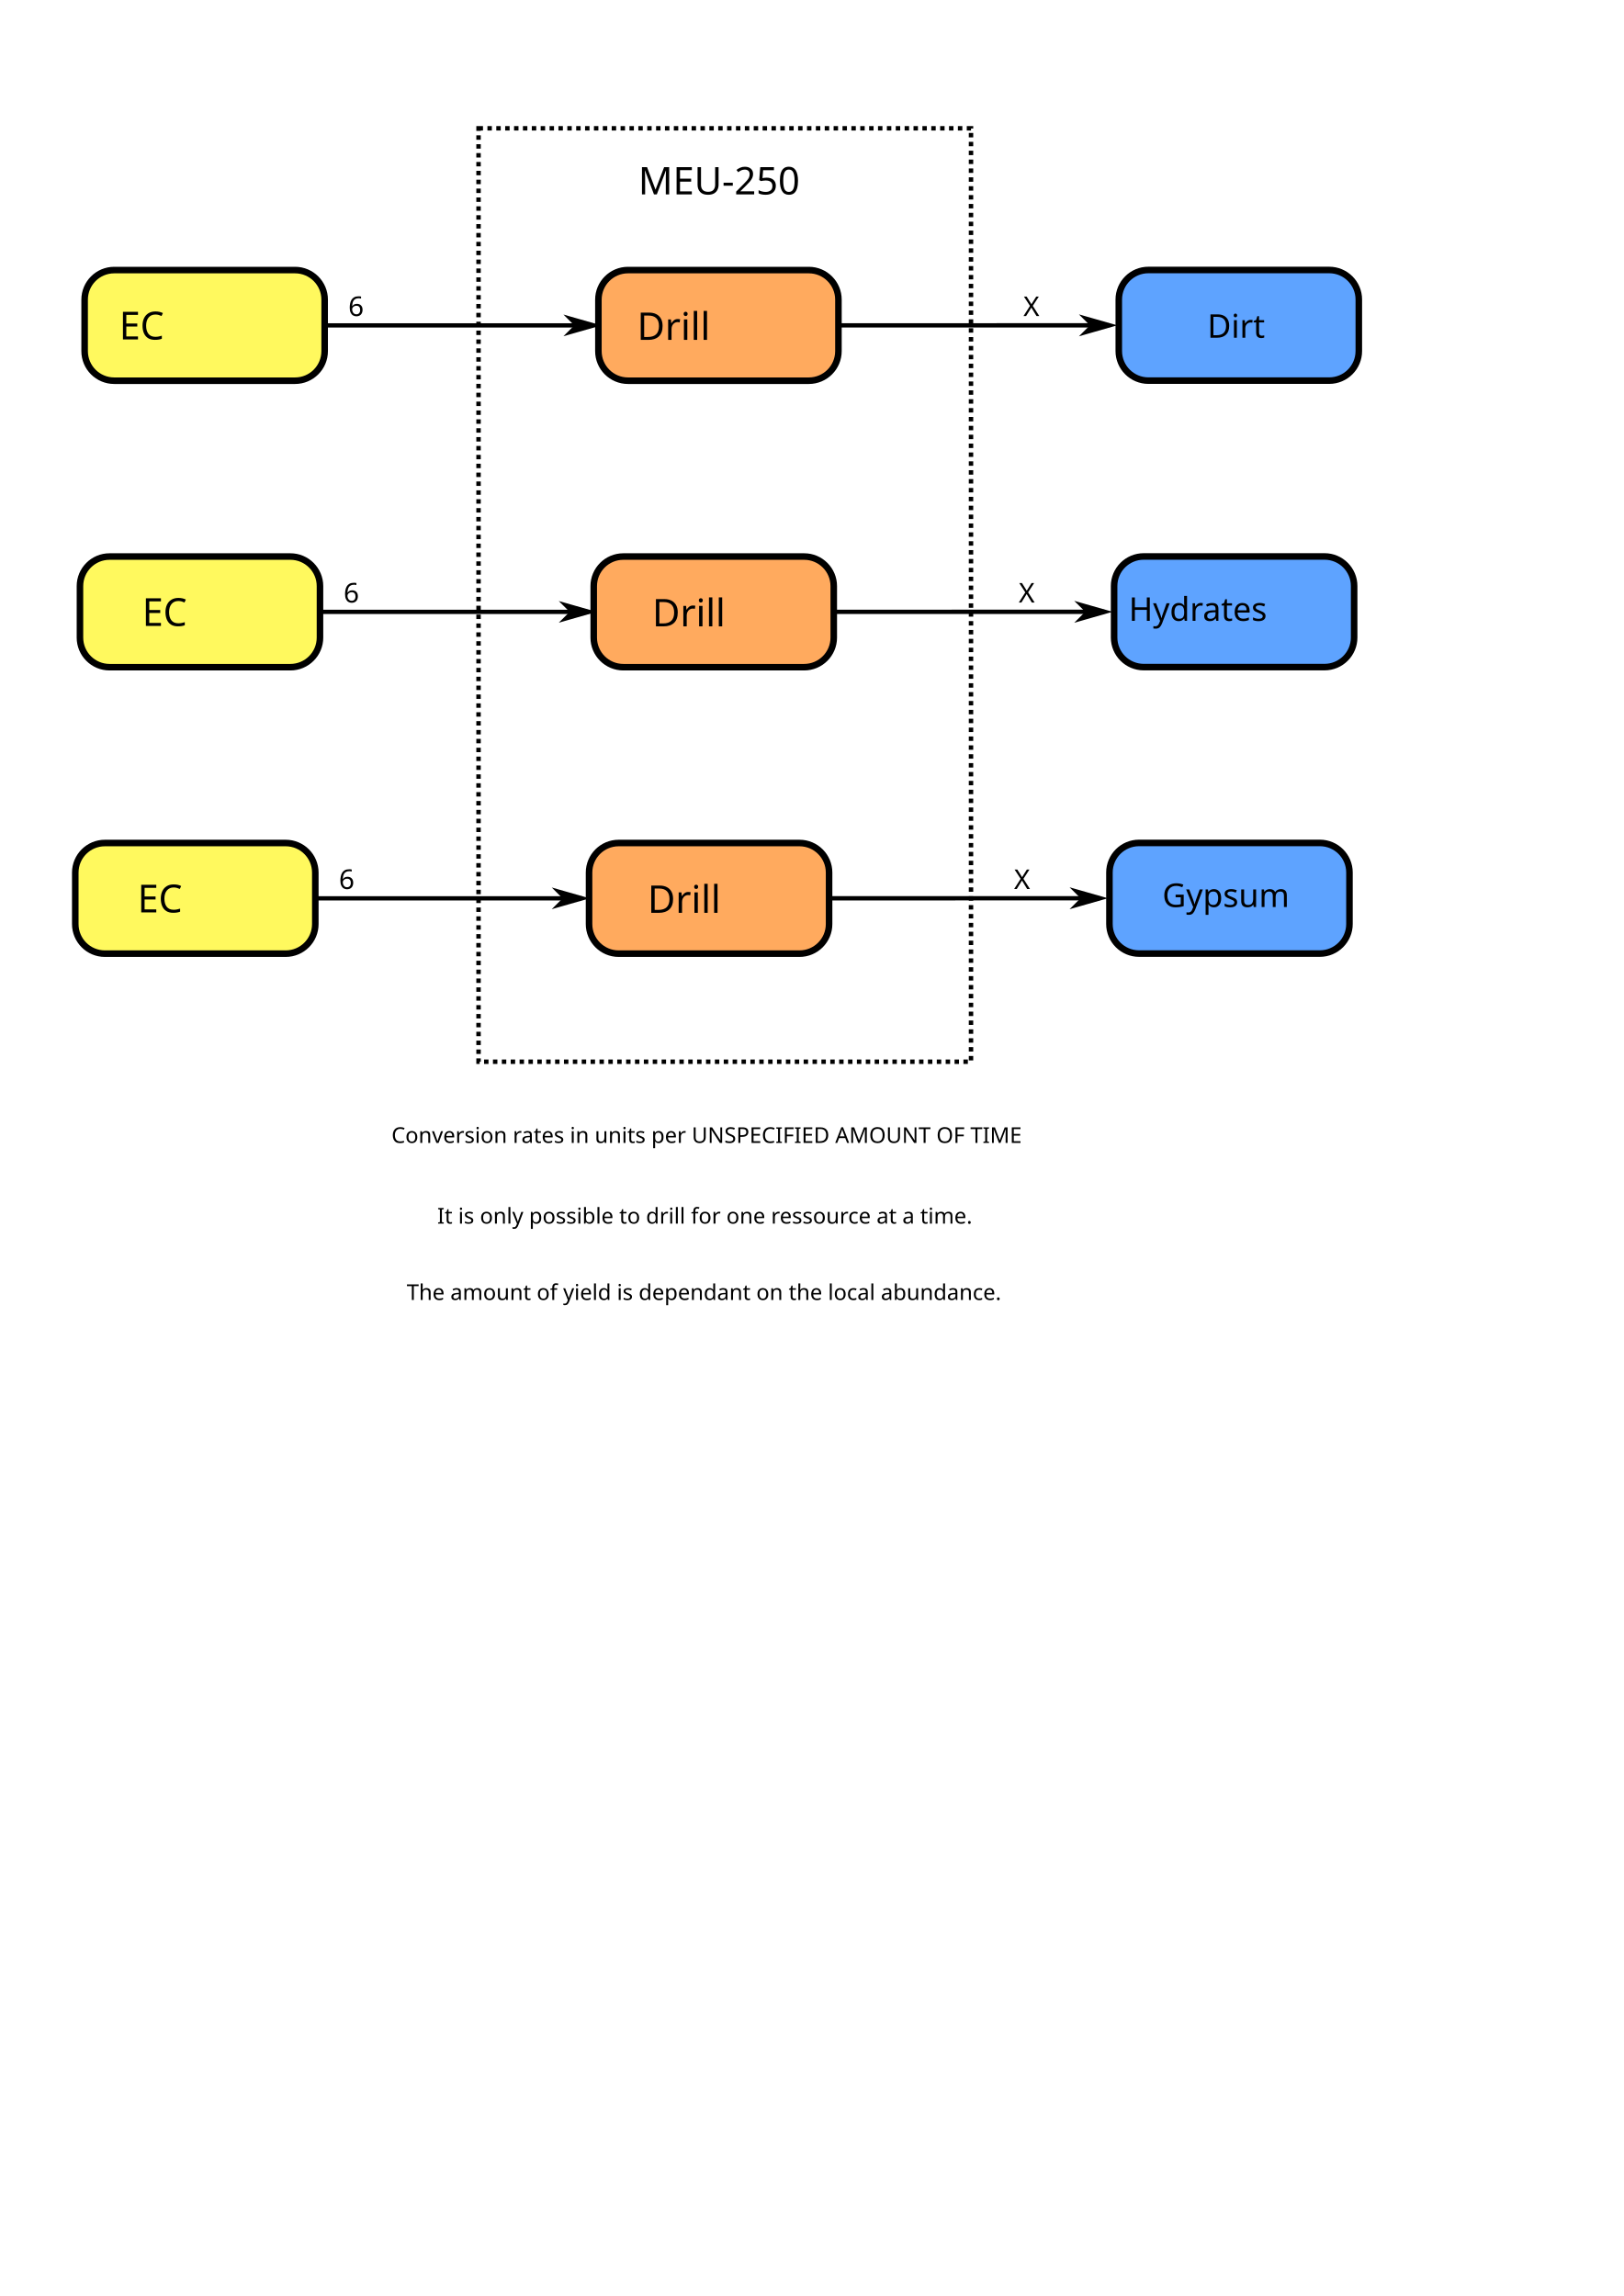
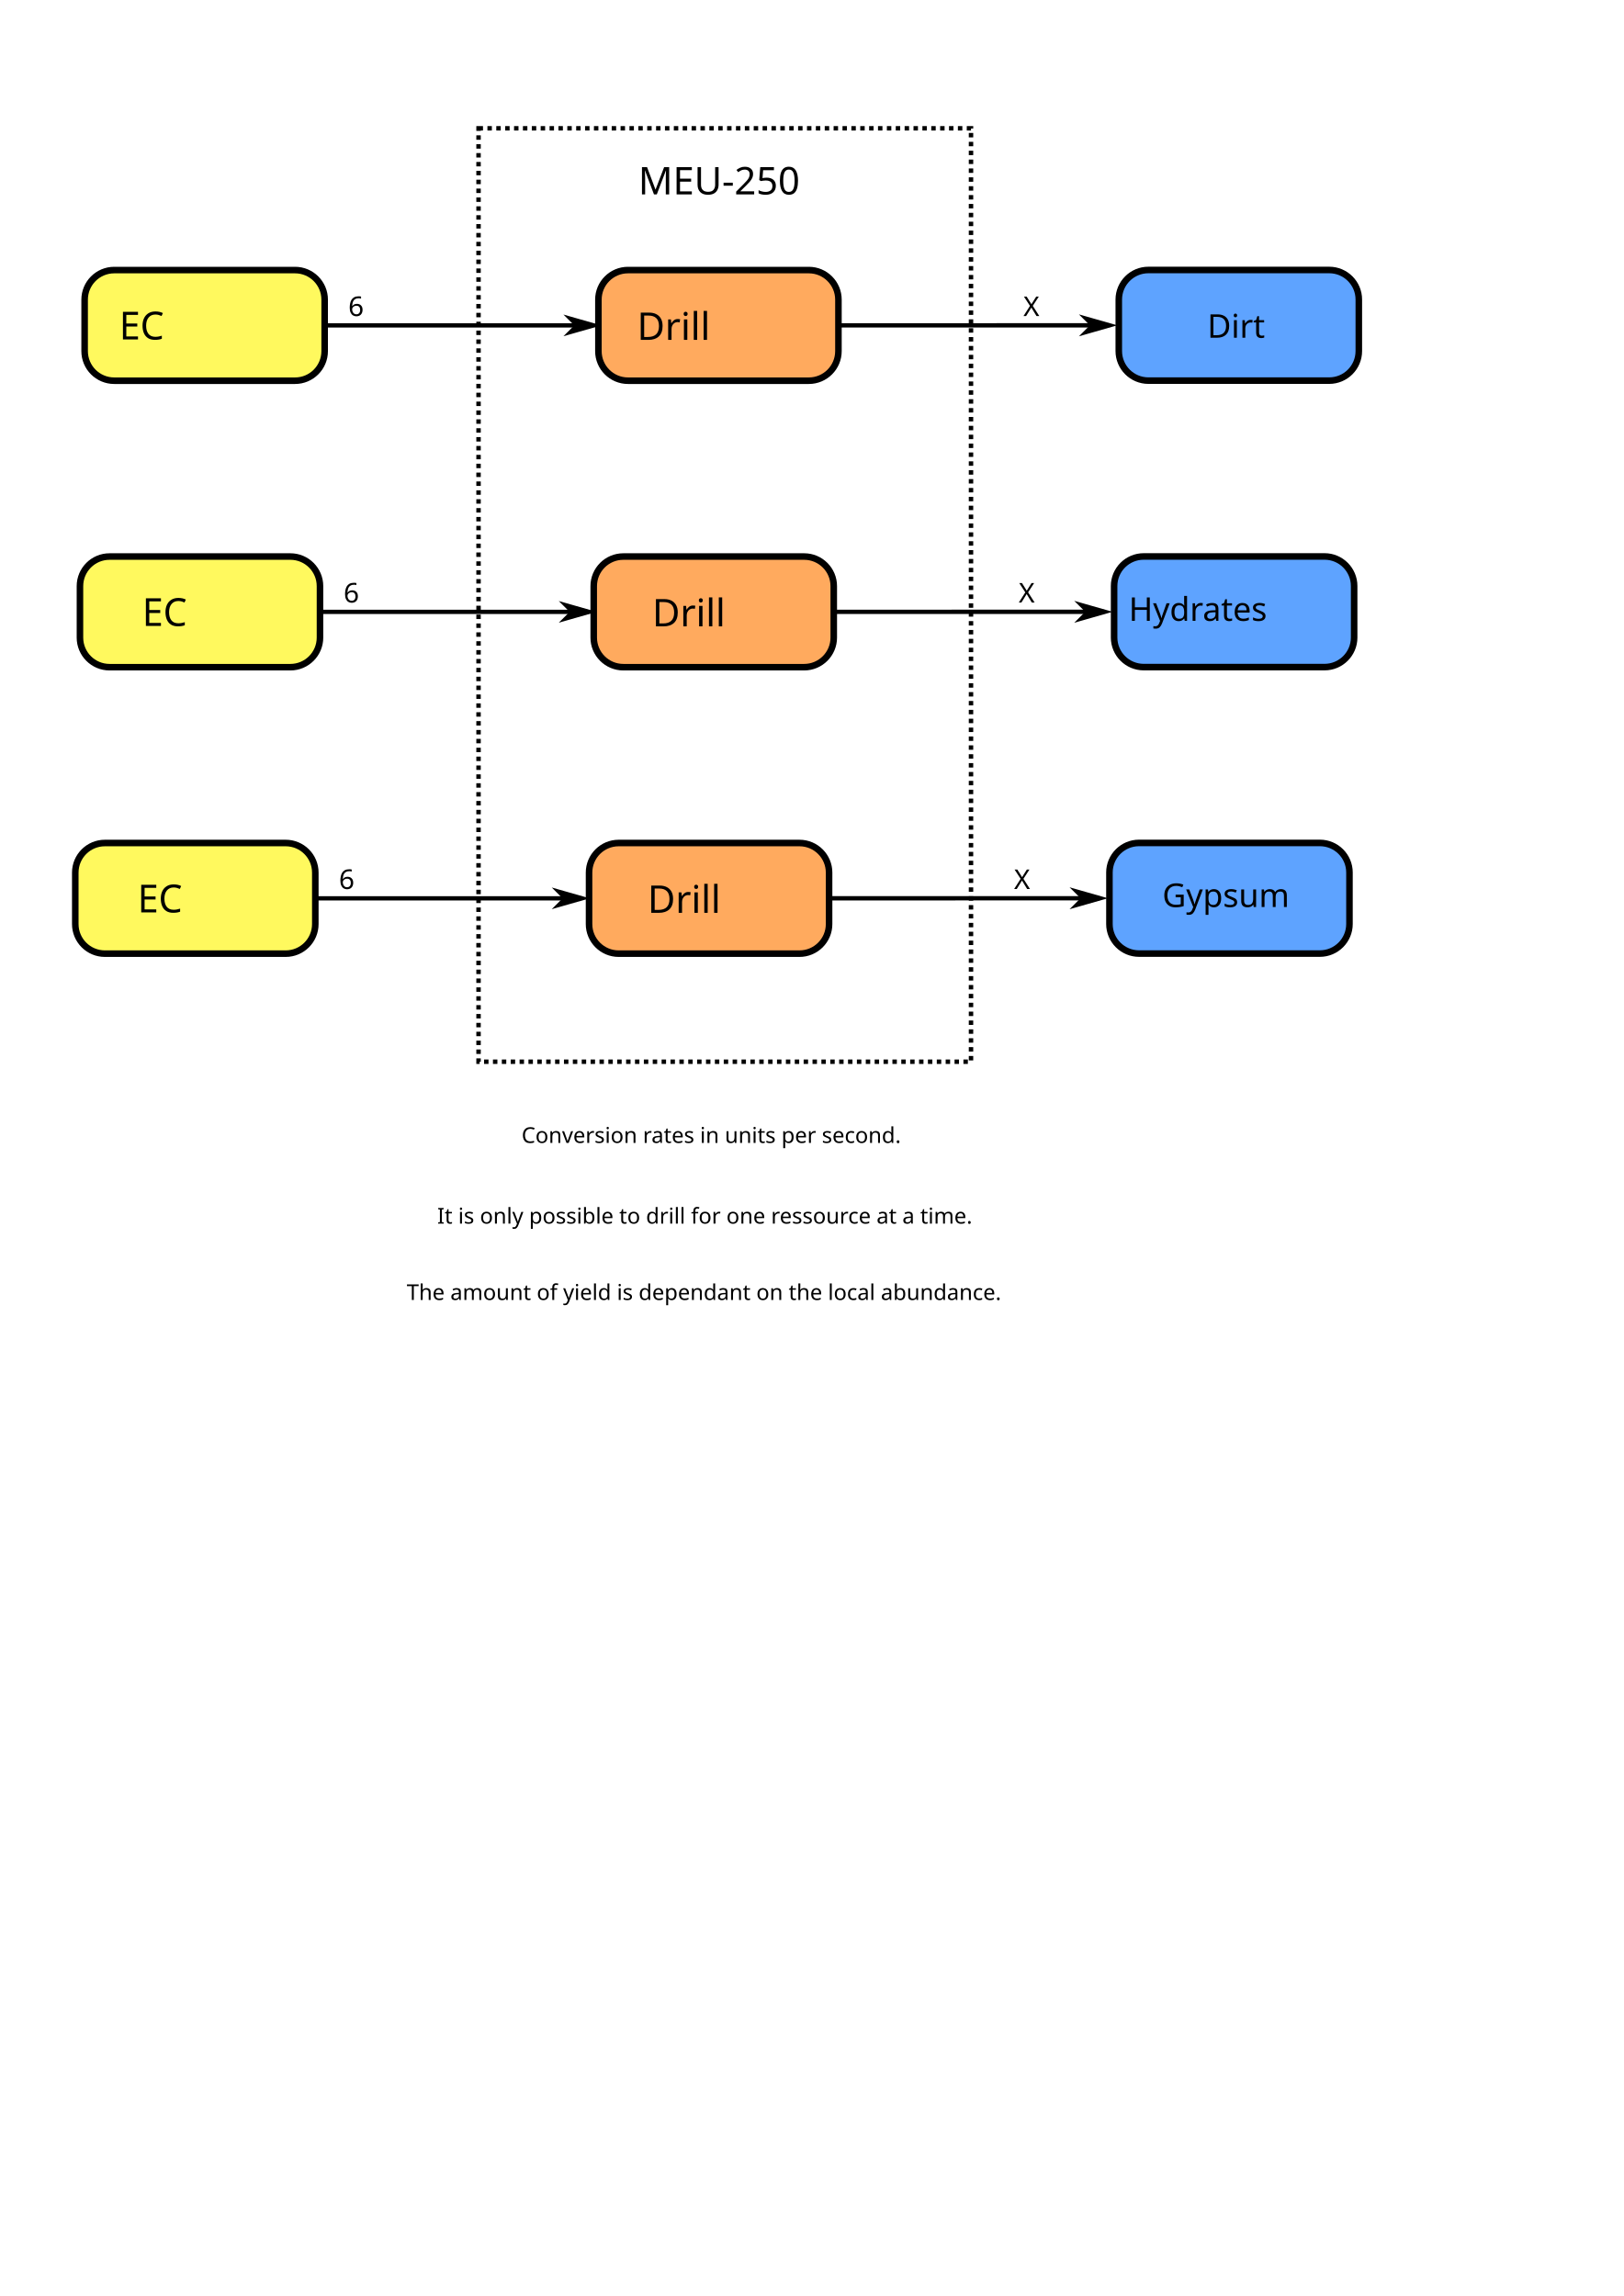
<svg xmlns="http://www.w3.org/2000/svg" width="210mm" height="297mm" viewBox="0 0 744.094 1052.362" id="svg2" version="1.1">
  <defs id="defs4">
    <marker style="overflow:visible" id="marker5236" refX="0" refY="0" orient="auto">
      <path transform="matrix(-0.4,0,0,-0.4,-4,0)" style="fill:#000000;fill-opacity:1;fill-rule:evenodd;stroke:#000000;stroke-width:1pt;stroke-opacity:1" d="M 0,0 5,-5 -12.5,0 5,5 0,0 Z" id="path5238" />
    </marker>
    <marker style="overflow:visible;" id="marker4910" refX="0.0" refY="0.0" orient="auto">
      <path transform="scale(0.4) rotate(180) translate(10,0)" style="fill-rule:evenodd;stroke:#000000;stroke-width:1pt;stroke-opacity:1;fill:#000000;fill-opacity:1" d="M 0.0,0.0 L 5.0,-5.0 L -12.5,0.0 L 5.0,5.0 L 0.0,0.0 z " id="path4912" />
    </marker>
    <marker orient="auto" refY="0.0" refX="0.0" id="Arrow1Mend" style="overflow:visible;">
      <path id="path4243" d="M 0.0,0.0 L 5.0,-5.0 L -12.5,0.0 L 5.0,5.0 L 0.0,0.0 z " style="fill-rule:evenodd;stroke:#000000;stroke-width:1pt;stroke-opacity:1;fill:#000000;fill-opacity:1" transform="scale(0.4) rotate(180) translate(10,0)" />
    </marker>
    <marker orient="auto" refY="0.0" refX="0.0" id="Arrow1Lend" style="overflow:visible;">
      <path id="path4237" d="M 0.0,0.0 L 5.0,-5.0 L -12.5,0.0 L 5.0,5.0 L 0.0,0.0 z " style="fill-rule:evenodd;stroke:#000000;stroke-width:1pt;stroke-opacity:1;fill:#000000;fill-opacity:1" transform="scale(0.8) rotate(180) translate(12.5,0)" />
    </marker>
    <marker orient="auto" refY="0" refX="0" id="Arrow1Mend-6" style="overflow:visible">
      <path id="path4243-6" d="M 0,0 5,-5 -12.5,0 5,5 0,0 Z" style="fill:#000000;fill-opacity:1;fill-rule:evenodd;stroke:#000000;stroke-width:1pt;stroke-opacity:1" transform="matrix(-0.4,0,0,-0.4,-4,0)" />
    </marker>
    <marker orient="auto" refY="0" refX="0" id="Arrow1Mend-3" style="overflow:visible">
      <path id="path4243-7" d="M 0,0 5,-5 -12.5,0 5,5 0,0 Z" style="fill:#000000;fill-opacity:1;fill-rule:evenodd;stroke:#000000;stroke-width:1pt;stroke-opacity:1" transform="matrix(-0.4,0,0,-0.4,-4,0)" />
    </marker>
    <marker orient="auto" refY="0" refX="0" id="Arrow1Mend-6-3" style="overflow:visible">
      <path id="path4243-6-7" d="M 0,0 5,-5 -12.5,0 5,5 0,0 Z" style="fill:#000000;fill-opacity:1;fill-rule:evenodd;stroke:#000000;stroke-width:1pt;stroke-opacity:1" transform="matrix(-0.4,0,0,-0.4,-4,0)" />
    </marker>
    <marker orient="auto" refY="0" refX="0" id="Arrow1Mend-3-9" style="overflow:visible">
      <path id="path4243-7-9" d="M 0,0 5,-5 -12.5,0 5,5 0,0 Z" style="fill:#000000;fill-opacity:1;fill-rule:evenodd;stroke:#000000;stroke-width:1pt;stroke-opacity:1" transform="matrix(-0.4,0,0,-0.4,-4,0)" />
    </marker>
    <marker orient="auto" refY="0" refX="0" id="Arrow1Mend-6-3-4" style="overflow:visible">
      <path id="path4243-6-7-9" d="M 0,0 5,-5 -12.5,0 5,5 0,0 Z" style="fill:#000000;fill-opacity:1;fill-rule:evenodd;stroke:#000000;stroke-width:1pt;stroke-opacity:1" transform="matrix(-0.4,0,0,-0.4,-4,0)" />
    </marker>
  </defs>
  <g id="layer1">
    <flowRoot xml:space="preserve" id="flowRoot4144" style="fill:black;stroke:none;stroke-opacity:1;stroke-width:1px;stroke-linejoin:miter;stroke-linecap:butt;fill-opacity:1;font-family:sans-serif;font-style:normal;font-weight:normal;font-size:40px;line-height:125%;letter-spacing:0px;word-spacing:0px">
      <flowRegion id="flowRegion4146">
        <rect id="rect4148" width="223.571" height="91.429" x="180.714" y="74.505" />
      </flowRegion>
      <flowPara id="flowPara4150" />
    </flowRoot>
    <flowRoot xml:space="preserve" id="flowRoot4171" style="fill:black;stroke:none;stroke-opacity:1;stroke-width:1px;stroke-linejoin:miter;stroke-linecap:butt;fill-opacity:1;font-family:sans-serif;font-style:normal;font-weight:normal;font-size:25px;line-height:125%;letter-spacing:0px;word-spacing:0px">
      <flowRegion id="flowRegion4173">
        <rect id="rect4175" width="258.571" height="77.143" x="15" y="215.219" />
      </flowRegion>
      <flowPara id="flowPara4177" />
    </flowRoot>
    <rect style="fill:#00ff00;fill-opacity:0;stroke:#000000;stroke-width:2.034;stroke-miterlimit:4;stroke-dasharray:2.034, 2.034;stroke-dashoffset:0;stroke-opacity:1" id="rect4181" width="225.68" height="427.825" x="219.303" y="58.808" />
    <text xml:space="preserve" style="font-style:normal;font-weight:normal;font-size:25px;line-height:125%;font-family:sans-serif;letter-spacing:0px;word-spacing:0px;fill:#000000;fill-opacity:1;stroke:none" x="292.494" y="89.102" id="text4183">
      <tspan x="292.494" y="89.102" id="tspan4187" style="font-size:17.5px">MEU-250</tspan>
    </text>
    <text xml:space="preserve" style="font-style:normal;font-weight:normal;font-size:16.25px;line-height:125%;font-family:sans-serif;letter-spacing:0px;word-spacing:0px;fill:#000000;fill-opacity:1;stroke:none;stroke-width:1px;stroke-linecap:butt;stroke-linejoin:miter;stroke-opacity:1;" x="479.317" y="269.494" id="text4815">
      <tspan id="tspan4817" x="479.317" y="269.494" />
    </text>
    <flowRoot xml:space="preserve" id="flowRoot4841" style="fill:black;stroke:none;stroke-opacity:1;stroke-width:1px;stroke-linejoin:miter;stroke-linecap:butt;fill-opacity:1;font-family:sans-serif;font-style:normal;font-weight:normal;font-size:25px;line-height:125%;letter-spacing:0px;word-spacing:0px">
      <flowRegion id="flowRegion4843">
        <rect id="rect4845" width="89.904" height="45.962" x="172.736" y="106.859" />
      </flowRegion>
      <flowPara id="flowPara4847" />
    </flowRoot>
    <path style="display:none;fill:none;stroke:#000000;stroke-width:1px;stroke-linecap:butt;stroke-linejoin:miter;stroke-opacity:1" d="M 471.236,212.42 25.254,12.41" id="path5068" />
-     <text xml:space="preserve" style="font-style:normal;font-weight:normal;font-size:10px;line-height:125%;font-family:sans-serif;letter-spacing:0px;word-spacing:0px;fill:#000000;fill-opacity:1;stroke:none" x="179.404" y="523.85" id="text5772">
-       <tspan id="tspan5774" x="179.404" y="523.85">Conversion rates in units per UNSPECIFIED AMOUNT OF TIME</tspan>
+     <text xml:space="preserve" style="font-style:normal;font-weight:normal;font-size:10px;line-height:125%;font-family:sans-serif;letter-spacing:0px;word-spacing:0px;fill:#000000;fill-opacity:1;stroke:none" x="239.015" y="523.85" id="text5772">
+       <tspan id="tspan5774" x="239.015" y="523.85">Conversion rates in units per second.</tspan>
    </text>
    <g id="g4309">
      <g id="g4261">
        <rect style="fill:#ff7800;fill-opacity:0.631;fill-rule:evenodd;stroke:#000000;stroke-width:3;stroke-linecap:butt;stroke-linejoin:miter;stroke-miterlimit:4;stroke-dasharray:none;stroke-opacity:1" id="rect3336" width="110" height="50.714" x="274.229" y="123.784" ry="13.571" />
        <rect style="fill:#0000ff;fill-opacity:0;stroke-width:2.8;stroke-miterlimit:4;stroke-dasharray:none" id="rect4138" width="7.857" height="2.143" x="581.602" y="113.513" ry="1.071" />
        <text xml:space="preserve" style="font-style:normal;font-weight:normal;font-size:17.5px;line-height:125%;font-family:sans-serif;text-align:center;letter-spacing:0px;word-spacing:0px;text-anchor:middle;fill:#000000;fill-opacity:1;stroke:none" x="329.186" y="155.789" id="text4140">
          <tspan id="tspan4142" x="329.186" y="155.789">Drill</tspan>
        </text>
        <rect style="fill:#fff600;fill-opacity:0.631;fill-rule:evenodd;stroke:#000000;stroke-width:3;stroke-linecap:butt;stroke-linejoin:miter;stroke-miterlimit:4;stroke-dasharray:none;stroke-opacity:1" id="rect3336-1" width="110" height="50.714" x="38.783" y="123.784" ry="13.571" />
        <text xml:space="preserve" style="font-style:normal;font-weight:normal;font-size:24.673px;line-height:125%;font-family:sans-serif;text-align:center;letter-spacing:0px;word-spacing:0px;text-anchor:middle;fill:#000000;fill-opacity:1;stroke:none" x="94.648" y="153.563" id="text4167" transform="scale(0.9869375,1.013235)">
          <tspan x="94.648" y="153.563" id="tspan4179" style="font-size:17.5px;text-align:center;text-anchor:middle">EC</tspan>
        </text>
        <path style="fill:none;stroke:#000000;stroke-width:1.958;stroke-linecap:butt;stroke-linejoin:miter;stroke-miterlimit:4;stroke-dasharray:none;stroke-opacity:1;marker-end:url(#Arrow1Mend)" d="m 148.783,149.141 122.964,0" id="path4228" />
        <rect style="fill:#006dff;fill-opacity:0.631;fill-rule:evenodd;stroke:#000000;stroke-width:3;stroke-linecap:butt;stroke-linejoin:miter;stroke-miterlimit:4;stroke-dasharray:none;stroke-opacity:1" id="rect3336-7-5" width="110" height="50.714" x="512.706" y="123.746" ry="13.571" />
        <text xml:space="preserve" style="font-style:normal;font-weight:normal;font-size:25px;line-height:125%;font-family:sans-serif;letter-spacing:0px;word-spacing:0px;fill:#000000;fill-opacity:1;stroke:none" x="553.266" y="154.802" id="text4811-8">
          <tspan x="553.266" y="154.802" id="tspan5120" style="font-size:15px">Dirt</tspan>
        </text>
        <path style="fill:none;stroke:#000000;stroke-width:1.979;stroke-linecap:butt;stroke-linejoin:miter;stroke-miterlimit:4;stroke-dasharray:none;stroke-opacity:1;marker-end:url(#Arrow1Mend-6)" d="m 384.31,149.133 123.811,-0.021" id="path5124" />
        <text xml:space="preserve" style="font-style:normal;font-weight:normal;font-size:25px;line-height:125%;font-family:sans-serif;letter-spacing:0px;word-spacing:0px;fill:#000000;fill-opacity:1;stroke:none" x="468.995" y="144.855" id="text4819-7-1">
          <tspan id="tspan4821-8-6" x="468.995" y="144.855" style="font-size:12.5px">X</tspan>
        </text>
        <text xml:space="preserve" style="font-style:normal;font-weight:normal;font-size:25px;line-height:125%;font-family:sans-serif;letter-spacing:0px;word-spacing:0px;fill:#000000;fill-opacity:1;stroke:none" x="159.585" y="144.855" id="text4819-7-1-4">
          <tspan id="tspan4821-8-6-4" x="159.585" y="144.855" style="font-size:12.5px">6</tspan>
        </text>
      </g>
    </g>
    <rect style="fill:#ff7800;fill-opacity:0.631;fill-rule:evenodd;stroke:#000000;stroke-width:3;stroke-linecap:butt;stroke-linejoin:miter;stroke-miterlimit:4;stroke-dasharray:none;stroke-opacity:1" id="rect3336-2" width="110" height="50.714" x="272.086" y="255.087" ry="13.571" />
    <rect style="fill:#0000ff;fill-opacity:0;stroke-width:2.8;stroke-miterlimit:4;stroke-dasharray:none" id="rect4138-8" width="7.857" height="2.143" x="579.459" y="244.817" ry="1.071" />
    <text xml:space="preserve" style="font-style:normal;font-weight:normal;font-size:17.5px;line-height:125%;font-family:sans-serif;text-align:center;letter-spacing:0px;word-spacing:0px;text-anchor:middle;fill:#000000;fill-opacity:1;stroke:none" x="327.044" y="287.092" id="text4140-7">
      <tspan id="tspan4142-3" x="327.044" y="287.092">Drill</tspan>
    </text>
    <rect style="fill:#fff600;fill-opacity:0.631;fill-rule:evenodd;stroke:#000000;stroke-width:3;stroke-linecap:butt;stroke-linejoin:miter;stroke-miterlimit:4;stroke-dasharray:none;stroke-opacity:1" id="rect3336-1-9" width="110" height="50.714" x="36.64" y="255.087" ry="13.571" />
    <text xml:space="preserve" style="font-style:normal;font-weight:normal;font-size:24.673px;line-height:125%;font-family:sans-serif;text-align:center;letter-spacing:0px;word-spacing:0px;text-anchor:middle;fill:#000000;fill-opacity:1;stroke:none" x="92.477" y="283.151" id="text4167-2" transform="scale(0.9869375,1.013235)">
      <tspan x="92.477" y="283.151" id="tspan4179-9" style="font-size:17.5px;text-align:center;text-anchor:middle">EC</tspan>
    </text>
    <path style="fill:none;stroke:#000000;stroke-width:1.958;stroke-linecap:butt;stroke-linejoin:miter;stroke-miterlimit:4;stroke-dasharray:none;stroke-opacity:1;marker-end:url(#Arrow1Mend-3)" d="m 146.64,280.444 122.964,0" id="path4228-6" />
    <rect style="fill:#006dff;fill-opacity:0.631;fill-rule:evenodd;stroke:#000000;stroke-width:3;stroke-linecap:butt;stroke-linejoin:miter;stroke-miterlimit:4;stroke-dasharray:none;stroke-opacity:1" id="rect3336-7-5-0" width="110" height="50.714" x="510.563" y="255.05" ry="13.571" />
    <text xml:space="preserve" style="font-style:normal;font-weight:normal;font-size:25px;line-height:125%;font-family:sans-serif;text-align:center;letter-spacing:0px;word-spacing:0px;text-anchor:middle;fill:#000000;fill-opacity:1;stroke:none" x="565.197" y="284.545" id="text4811-8-9">
      <tspan x="565.197" y="284.545" id="tspan5120-7" style="font-size:15px;text-align:center;text-anchor:middle">Hydrates</tspan>
    </text>
    <path style="fill:none;stroke:#000000;stroke-width:1.979;stroke-linecap:butt;stroke-linejoin:miter;stroke-miterlimit:4;stroke-dasharray:none;stroke-opacity:1;marker-end:url(#Arrow1Mend-6-3)" d="m 382.167,280.436 123.811,-0.021" id="path5124-7" />
    <text xml:space="preserve" style="font-style:normal;font-weight:normal;font-size:25px;line-height:125%;font-family:sans-serif;letter-spacing:0px;word-spacing:0px;fill:#000000;fill-opacity:1;stroke:none" x="466.852" y="276.158" id="text4819-7-1-6">
      <tspan id="tspan4821-8-6-2" x="466.852" y="276.158" style="font-size:12.5px">X</tspan>
    </text>
    <text xml:space="preserve" style="font-style:normal;font-weight:normal;font-size:25px;line-height:125%;font-family:sans-serif;letter-spacing:0px;word-spacing:0px;fill:#000000;fill-opacity:1;stroke:none" x="157.442" y="276.158" id="text4819-7-1-4-7">
      <tspan id="tspan4821-8-6-4-2" x="157.442" y="276.158" style="font-size:12.5px">6</tspan>
    </text>
    <rect style="fill:#ff7800;fill-opacity:0.631;fill-rule:evenodd;stroke:#000000;stroke-width:3;stroke-linecap:butt;stroke-linejoin:miter;stroke-miterlimit:4;stroke-dasharray:none;stroke-opacity:1" id="rect3336-2-7" width="110" height="50.714" x="269.944" y="386.39" ry="13.571" />
    <rect style="fill:#0000ff;fill-opacity:0;stroke-width:2.8;stroke-miterlimit:4;stroke-dasharray:none" id="rect4138-8-8" width="7.857" height="2.143" x="577.316" y="376.12" ry="1.071" />
    <text xml:space="preserve" style="font-style:normal;font-weight:normal;font-size:17.5px;line-height:125%;font-family:sans-serif;text-align:center;letter-spacing:0px;word-spacing:0px;text-anchor:middle;fill:#000000;fill-opacity:1;stroke:none" x="324.901" y="418.395" id="text4140-7-7">
      <tspan id="tspan4142-3-3" x="324.901" y="418.395">Drill</tspan>
    </text>
    <rect style="fill:#fff600;fill-opacity:0.631;fill-rule:evenodd;stroke:#000000;stroke-width:3;stroke-linecap:butt;stroke-linejoin:miter;stroke-miterlimit:4;stroke-dasharray:none;stroke-opacity:1" id="rect3336-1-9-1" width="110" height="50.714" x="34.497" y="386.39" ry="13.571" />
    <text xml:space="preserve" style="font-style:normal;font-weight:normal;font-size:24.673px;line-height:125%;font-family:sans-serif;text-align:center;letter-spacing:0px;word-spacing:0px;text-anchor:middle;fill:#000000;fill-opacity:1;stroke:none" x="90.306" y="412.739" id="text4167-2-4" transform="scale(0.9869375,1.013235)">
      <tspan x="90.306" y="412.739" id="tspan4179-9-8" style="font-size:17.5px;text-align:center;text-anchor:middle">EC</tspan>
    </text>
    <path style="fill:none;stroke:#000000;stroke-width:1.958;stroke-linecap:butt;stroke-linejoin:miter;stroke-miterlimit:4;stroke-dasharray:none;stroke-opacity:1;marker-end:url(#Arrow1Mend-3-9)" d="m 143.426,411.747 122.964,0" id="path4228-6-8" />
    <rect style="fill:#006dff;fill-opacity:0.631;fill-rule:evenodd;stroke:#000000;stroke-width:3;stroke-linecap:butt;stroke-linejoin:miter;stroke-miterlimit:4;stroke-dasharray:none;stroke-opacity:1" id="rect3336-7-5-0-2" width="110" height="50.714" x="508.42" y="386.353" ry="13.571" />
    <text xml:space="preserve" style="font-style:normal;font-weight:normal;font-size:25px;line-height:125%;font-family:sans-serif;letter-spacing:0px;word-spacing:0px;fill:#000000;fill-opacity:1;stroke:none" x="532.644" y="415.716" id="text4811-8-9-5">
      <tspan x="532.644" y="415.716" id="tspan5120-7-9" style="font-size:15px">Gypsum</tspan>
    </text>
    <path style="fill:none;stroke:#000000;stroke-width:1.979;stroke-linecap:butt;stroke-linejoin:miter;stroke-miterlimit:4;stroke-dasharray:none;stroke-opacity:1;marker-end:url(#Arrow1Mend-6-3-4)" d="m 380.024,411.728 123.811,-0.021" id="path5124-7-7" />
    <text xml:space="preserve" style="font-style:normal;font-weight:normal;font-size:25px;line-height:125%;font-family:sans-serif;letter-spacing:0px;word-spacing:0px;fill:#000000;fill-opacity:1;stroke:none" x="464.709" y="407.462" id="text4819-7-1-6-7">
      <tspan id="tspan4821-8-6-2-2" x="464.709" y="407.462" style="font-size:12.5px">X</tspan>
    </text>
    <text xml:space="preserve" style="font-style:normal;font-weight:normal;font-size:25px;line-height:125%;font-family:sans-serif;letter-spacing:0px;word-spacing:0px;fill:#000000;fill-opacity:1;stroke:none" x="155.299" y="407.462" id="text4819-7-1-4-7-1">
      <tspan id="tspan4821-8-6-4-2-7" x="155.299" y="407.462" style="font-size:12.5px">6</tspan>
    </text>
    <text xml:space="preserve" style="font-style:normal;font-weight:normal;font-size:10px;line-height:125%;font-family:sans-serif;letter-spacing:0px;word-spacing:0px;fill:#000000;fill-opacity:1;stroke:none" x="200.368" y="560.835" id="text5772-1">
      <tspan id="tspan5774-7" x="200.368" y="560.835">It is only possible to drill for one ressource at a time.</tspan>
    </text>
    <text xml:space="preserve" style="font-style:normal;font-weight:normal;font-size:10px;line-height:125%;font-family:sans-serif;letter-spacing:0px;word-spacing:0px;fill:#000000;fill-opacity:1;stroke:none" x="186.401" y="595.835" id="text5772-1-2">
      <tspan id="tspan5774-7-9" x="186.401" y="595.835">The amount of yield is dependant on the local abundance.</tspan>
    </text>
  </g>
</svg>
